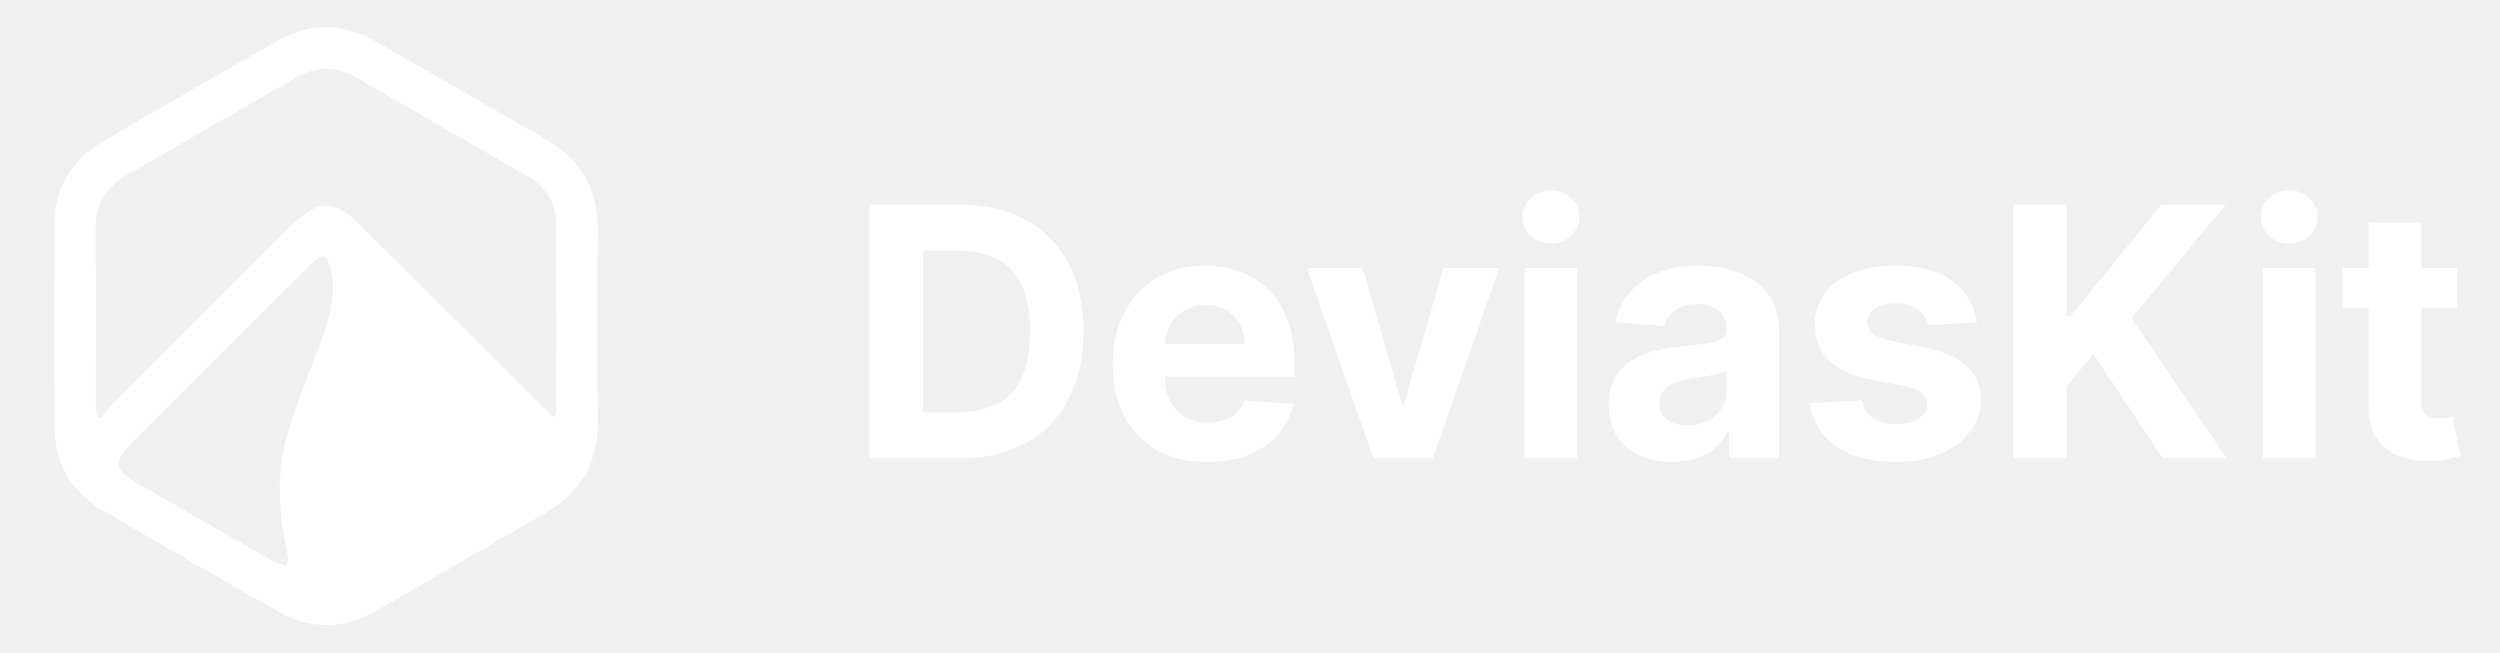
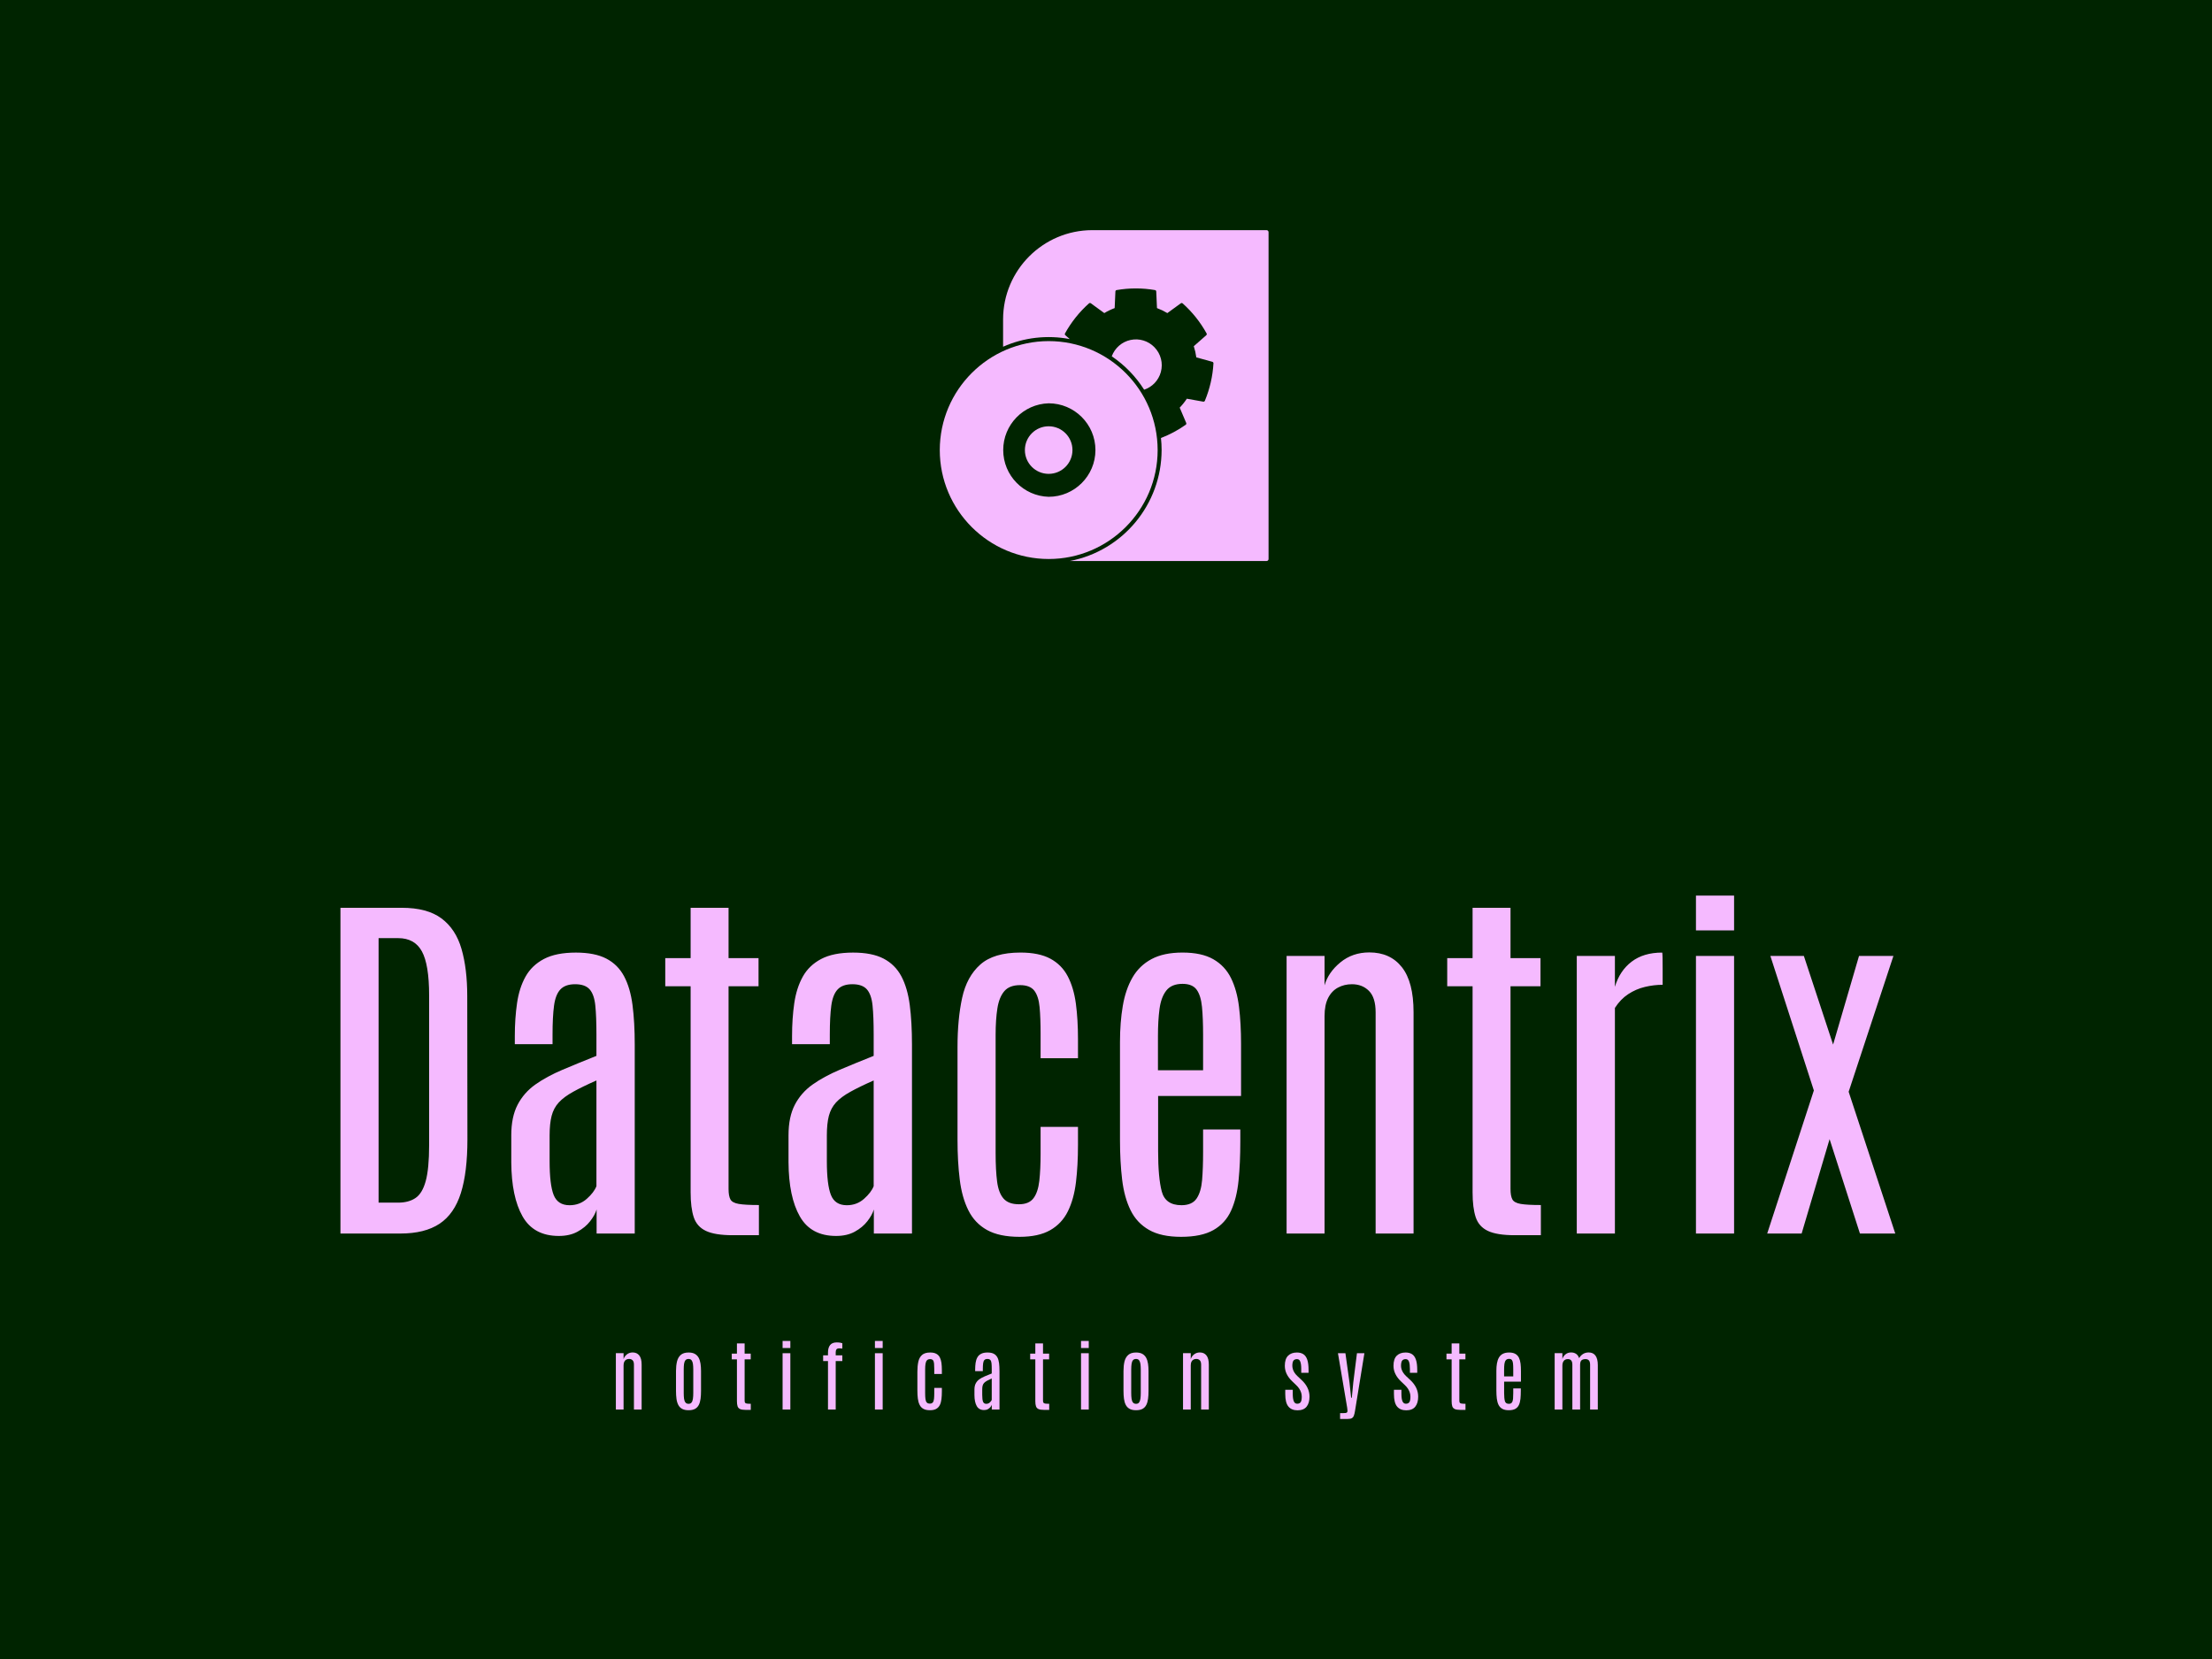
- <svg xmlns="http://www.w3.org/2000/svg" width="230" height="60" viewBox="0 0 230 60" fill="none">
-   <path d="M88.269 42.158H80V18.832H88.337C90.683 18.832 92.703 19.299 94.396 20.233C96.09 21.16 97.392 22.492 98.303 24.231C99.222 25.97 99.681 28.05 99.681 30.473C99.681 32.902 99.222 34.99 98.303 36.737C97.392 38.483 96.082 39.823 94.374 40.757C92.673 41.691 90.638 42.158 88.269 42.158ZM84.932 37.933H88.064C89.522 37.933 90.748 37.675 91.743 37.158C92.745 36.634 93.496 35.826 93.998 34.732C94.507 33.631 94.761 32.211 94.761 30.473C94.761 28.749 94.507 27.34 93.998 26.247C93.496 25.154 92.749 24.349 91.754 23.832C90.759 23.316 89.533 23.058 88.075 23.058H84.932V37.933Z" fill="#ffffff" />
-   <path d="M111.055 42.5C109.256 42.5 107.707 42.136 106.408 41.407C105.118 40.67 104.123 39.63 103.424 38.286C102.726 36.934 102.377 35.336 102.377 33.491C102.377 31.691 102.726 30.112 103.424 28.753C104.123 27.394 105.106 26.335 106.374 25.575C107.65 24.816 109.146 24.436 110.862 24.436C112.016 24.436 113.09 24.622 114.085 24.994C115.087 25.359 115.96 25.909 116.705 26.646C117.456 27.382 118.041 28.309 118.459 29.425C118.876 30.534 119.085 31.832 119.085 33.32V34.653H104.313V31.646H114.518C114.518 30.947 114.366 30.329 114.062 29.789C113.758 29.25 113.337 28.829 112.798 28.525C112.266 28.214 111.648 28.058 110.941 28.058C110.205 28.058 109.552 28.229 108.982 28.571C108.421 28.905 107.98 29.357 107.661 29.926C107.342 30.488 107.179 31.114 107.172 31.805V34.664C107.172 35.53 107.331 36.278 107.65 36.908C107.976 37.538 108.436 38.024 109.028 38.366C109.62 38.707 110.323 38.878 111.135 38.878C111.674 38.878 112.168 38.802 112.616 38.65C113.064 38.499 113.447 38.271 113.766 37.967C114.085 37.663 114.328 37.291 114.495 36.851L118.982 37.147C118.755 38.225 118.288 39.167 117.582 39.972C116.883 40.769 115.979 41.392 114.871 41.84C113.77 42.28 112.498 42.5 111.055 42.5Z" fill="#ffffff" />
-   <path d="M137.931 24.664L131.815 42.158H126.348L120.232 24.664H125.357L128.99 37.181H129.172L132.794 24.664H137.931Z" fill="#ffffff" />
-   <path d="M140.253 42.158V24.664H145.105V42.158H140.253ZM142.691 22.409C141.969 22.409 141.351 22.17 140.834 21.691C140.326 21.205 140.071 20.625 140.071 19.949C140.071 19.28 140.326 18.707 140.834 18.229C141.351 17.743 141.969 17.5 142.691 17.5C143.412 17.5 144.027 17.743 144.536 18.229C145.052 18.707 145.31 19.28 145.31 19.949C145.31 20.625 145.052 21.205 144.536 21.691C144.027 22.17 143.412 22.409 142.691 22.409Z" fill="#ffffff" />
-   <path d="M153.82 42.489C152.704 42.489 151.709 42.295 150.836 41.908C149.963 41.513 149.272 40.932 148.764 40.165C148.262 39.391 148.012 38.426 148.012 37.272C148.012 36.3 148.19 35.484 148.547 34.824C148.904 34.163 149.39 33.631 150.005 33.229C150.62 32.827 151.318 32.523 152.1 32.318C152.89 32.113 153.718 31.969 154.583 31.885C155.601 31.779 156.421 31.68 157.044 31.589C157.666 31.49 158.118 31.346 158.399 31.156C158.68 30.966 158.82 30.685 158.82 30.313V30.245C158.82 29.524 158.592 28.966 158.137 28.571C157.689 28.176 157.051 27.978 156.223 27.978C155.35 27.978 154.655 28.172 154.139 28.559C153.623 28.939 153.281 29.417 153.114 29.994L148.627 29.63C148.854 28.567 149.302 27.648 149.971 26.874C150.639 26.092 151.501 25.492 152.556 25.074C153.619 24.649 154.849 24.436 156.246 24.436C157.218 24.436 158.148 24.55 159.037 24.778C159.933 25.006 160.726 25.359 161.417 25.837C162.116 26.316 162.666 26.931 163.069 27.682C163.471 28.426 163.672 29.319 163.672 30.359V42.158H159.071V39.732H158.934C158.653 40.279 158.277 40.761 157.807 41.179C157.336 41.589 156.77 41.912 156.11 42.147C155.449 42.375 154.686 42.489 153.82 42.489ZM155.21 39.14C155.924 39.14 156.554 39 157.1 38.719C157.647 38.43 158.076 38.043 158.387 37.557C158.699 37.071 158.855 36.521 158.855 35.906V34.049C158.703 34.148 158.494 34.239 158.228 34.322C157.97 34.398 157.678 34.471 157.351 34.539C157.025 34.6 156.698 34.657 156.372 34.71C156.045 34.755 155.749 34.797 155.483 34.835C154.914 34.919 154.416 35.051 153.991 35.234C153.566 35.416 153.236 35.663 153 35.974C152.765 36.278 152.647 36.657 152.647 37.113C152.647 37.773 152.887 38.278 153.365 38.628C153.851 38.969 154.466 39.14 155.21 39.14Z" fill="#ffffff" />
-   <path d="M181.832 29.653L177.39 29.926C177.314 29.546 177.151 29.205 176.9 28.901C176.65 28.59 176.32 28.343 175.91 28.161C175.507 27.971 175.025 27.876 174.463 27.876C173.711 27.876 173.077 28.035 172.561 28.354C172.045 28.666 171.787 29.083 171.787 29.607C171.787 30.025 171.954 30.378 172.288 30.666C172.622 30.955 173.195 31.187 174.008 31.361L177.174 31.999C178.875 32.348 180.143 32.91 180.978 33.685C181.813 34.459 182.231 35.477 182.231 36.737C182.231 37.884 181.893 38.89 181.217 39.755C180.549 40.621 179.63 41.297 178.461 41.783C177.299 42.261 175.959 42.5 174.44 42.5C172.124 42.5 170.279 42.018 168.905 41.054C167.538 40.082 166.737 38.761 166.502 37.09L171.274 36.84C171.418 37.546 171.768 38.085 172.322 38.457C172.876 38.821 173.586 39.004 174.452 39.004C175.302 39.004 175.986 38.84 176.502 38.514C177.026 38.18 177.291 37.751 177.299 37.227C177.291 36.786 177.105 36.426 176.741 36.145C176.377 35.856 175.815 35.636 175.055 35.484L172.026 34.881C170.317 34.539 169.045 33.947 168.21 33.104C167.383 32.261 166.969 31.187 166.969 29.881C166.969 28.757 167.273 27.789 167.88 26.976C168.495 26.164 169.357 25.537 170.465 25.097C171.582 24.657 172.888 24.436 174.383 24.436C176.593 24.436 178.332 24.903 179.6 25.837C180.875 26.771 181.62 28.043 181.832 29.653Z" fill="#ffffff" />
-   <path d="M185.216 42.158V18.832H190.148V29.117H190.456L198.85 18.832H204.761L196.105 29.277L204.863 42.158H198.964L192.574 32.568L190.148 35.529V42.158H185.216Z" fill="#ffffff" />
-   <path d="M208.174 42.158V24.664H213.026V42.158H208.174ZM210.611 22.409C209.89 22.409 209.271 22.17 208.755 21.691C208.246 21.205 207.992 20.625 207.992 19.949C207.992 19.28 208.246 18.707 208.755 18.229C209.271 17.743 209.89 17.5 210.611 17.5C211.333 17.5 211.948 17.743 212.456 18.229C212.973 18.707 213.231 19.28 213.231 19.949C213.231 20.625 212.973 21.205 212.456 21.691C211.948 22.17 211.333 22.409 210.611 22.409Z" fill="#ffffff" />
-   <path d="M226.057 24.664V28.309H215.522V24.664H226.057ZM217.914 20.473H222.766V36.782C222.766 37.23 222.834 37.58 222.971 37.83C223.108 38.073 223.297 38.244 223.54 38.343C223.791 38.441 224.08 38.491 224.406 38.491C224.634 38.491 224.862 38.472 225.089 38.434C225.317 38.389 225.492 38.354 225.613 38.331L226.376 41.942C226.133 42.018 225.792 42.105 225.352 42.204C224.911 42.31 224.376 42.375 223.745 42.398C222.576 42.443 221.551 42.288 220.67 41.931C219.797 41.574 219.117 41.019 218.632 40.268C218.146 39.516 217.907 38.567 217.914 37.42V20.473Z" fill="#ffffff" />
-   <path d="M49.976 47.319C48.691 48.053 34.492 56.276 34.492 56.276C31.551 57.88 28.559 57.935 25.628 56.276C20.193 53.199 14.773 50.094 9.395 46.919C6.514 45.219 5.02 42.611 5.013 39.235C4.999 33.05 4.992 26.864 5.016 20.679C5.03 17.302 6.567 14.719 9.45 13.023C14.788 9.884 20.162 6.804 25.549 3.749C28.529 2.058 31.568 2.094 34.547 3.797C39.787 6.793 45.018 9.806 50.242 12.829C53.419 14.667 55.021 17.394 54.993 21.106C54.948 26.977 54.931 32.849 54.999 38.719C55.045 42.634 53.334 45.412 49.976 47.319ZM19.174 11.773C16.72 13.191 14.281 14.636 11.807 16.02C9.788 17.149 8.775 18.777 8.796 21.128C8.843 26.474 8.808 31.821 8.814 37.168C8.815 37.55 8.883 37.932 8.919 38.314C9.034 38.378 9.149 38.443 9.263 38.508C9.621 38.063 9.942 37.582 10.343 37.181C15.683 31.833 21.034 26.497 26.382 21.158C29.374 18.172 30.61 18.163 33.557 21.104C38.943 26.48 44.328 31.857 49.718 37.23C50.107 37.618 50.527 37.977 51.011 38.422C51.098 38.115 51.172 37.977 51.172 37.839C51.175 32.073 51.178 26.307 51.165 20.541C51.161 18.569 50.165 17.165 48.504 16.205C43.279 13.183 38.043 10.181 32.817 7.161C30.917 6.063 29.05 6.065 27.152 7.18C24.573 8.695 21.972 10.174 19.174 11.773ZM22.6 30.295C19.041 33.849 15.477 37.4 11.924 40.961C10.478 42.41 10.577 43.253 12.31 44.255C16.483 46.67 20.66 49.078 24.847 51.469C25.294 51.724 25.816 51.847 26.359 52.053C26.447 51.66 26.523 51.507 26.506 51.364C26.462 51.002 26.38 50.645 26.308 50.286C25.617 46.858 25.447 43.39 26.418 40.026C27.285 37.024 28.538 34.135 29.607 31.191C30.363 29.108 30.971 26.995 30.405 24.754C30.058 23.378 29.672 23.268 28.662 24.259C26.68 26.204 24.725 28.177 22.6 30.295Z" fill="#ffffff" />
+ <svg xmlns="http://www.w3.org/2000/svg" xml:space="preserve" width="2000" height="1500" data-id="lg_Tt1Bi97JVrrbvvCSuY" data-version="1" viewBox="0 0 2000 1500">
+   <path fill="#002400" stroke="transparent" d="M0 0h2000v1500H0z" />
+   <g data-padding="20">
+     <g transform="translate(-1645.487 -1234.067)scale(2.57677)">
+       <rect width="560" height="150.29" x="346.167" y="295.046" fill="none" rx="0" ry="0" transform="translate(400.5 499.78)" />
+       <path fill="#f5baff" d="M779.087 911.751h-21.04v-114.3h21.5q8.96 0 13.96 3.74 5 3.73 7.01 10.68 2.02 6.95 2.02 16.63l.06 50.2q0 11.56-2.3 18.86-2.31 7.31-7.47 10.75-5.17 3.44-13.74 3.44m-7.66-103.65v92.81h6.88q3.64 0 6.04-1.6 2.41-1.59 3.61-5.94t1.2-12.6v-52.6q0-10.78-2.53-15.42-2.54-4.65-8.32-4.65Zm63.25 104.5q-8.83 0-12.73-6.86-3.89-6.85-3.96-18.99v-9.48q0-6.43 2.21-10.69 2.21-4.25 6.23-7.11 4.03-2.85 9.49-5.16 5.45-2.31 11.95-4.9v-7.54q0-6.23-.39-10.09-.39-3.87-1.98-5.69-1.6-1.82-5.1-1.82-3.44 0-5.17 1.82-1.72 1.82-2.24 5.72-.52 3.89-.52 10.13v3.38h-13.24v-2.8q0-6.23.78-11.59.77-5.36 2.98-9.32t6.46-6.2q4.26-2.24 11.21-2.24 6.62 0 10.68 2.11t6.23 6.2q2.18 4.09 2.96 10.1t.78 13.87v66.3h-13.38v-8.44q-.58 1.95-2.27 4.12-1.69 2.18-4.42 3.67-2.73 1.5-6.56 1.5m3.77-10.78q3.51 0 6.04-2.25 2.53-2.24 3.38-4.44v-37.09q-5 2.21-8.22 4-3.21 1.78-5 3.73t-2.5 4.68-.71 6.88v9.03q0 8.25 1.42 11.85 1.43 3.61 5.59 3.61m66.43 10.52h-9.15q-6.24 0-9.42-1.5-3.18-1.49-4.29-4.8-1.1-3.32-1.1-8.77v-72.28h-8.9v-9.87h8.9v-17.67h13.31v17.67h10.52v9.87h-10.52v71.11q0 2.47.65 3.67t2.93 1.59q2.27.39 7.07.39Zm27.08.26q-8.83 0-12.72-6.86-3.9-6.85-3.97-18.99v-9.48q0-6.43 2.21-10.69 2.21-4.25 6.24-7.11 4.02-2.85 9.48-5.16 5.45-2.31 11.95-4.9v-7.54q0-6.23-.39-10.09-.39-3.87-1.98-5.69t-5.1-1.82q-3.44 0-5.16 1.82t-2.24 5.72q-.52 3.89-.52 10.13v3.38h-13.25v-2.8q0-6.23.78-11.59t2.99-9.32q2.2-3.96 6.46-6.2 4.25-2.24 11.2-2.24 6.62 0 10.68 2.11t6.24 6.2q2.17 4.09 2.95 10.1t.78 13.87v66.3h-13.38v-8.44q-.58 1.95-2.27 4.12-1.69 2.18-4.42 3.67-2.72 1.5-6.56 1.5m3.77-10.78q3.51 0 6.04-2.25 2.53-2.24 3.38-4.44v-37.09q-5 2.21-8.22 4-3.21 1.78-5 3.73-1.78 1.95-2.5 4.68-.71 2.73-.71 6.88v9.03q0 8.25 1.43 11.85 1.42 3.61 5.58 3.61m60.59 11.09q-7.08 0-11.4-2.4-4.31-2.41-6.55-6.92-2.25-4.51-3.02-10.78-.78-6.27-.78-13.93v-32.6q0-9.74 1.62-17.21t6.36-11.69 14.1-4.22q6.49 0 10.48 2.14 4 2.15 6.11 6.17 2.11 4.03 2.86 9.61.74 5.59.74 12.41v6.75h-13.12v-8.57q0-5.59-.35-9.38-.36-3.8-1.85-5.75-1.5-1.95-5-1.95-3.71 0-5.52 2.11-1.82 2.11-2.44 6.04t-.62 9.32v41.43q0 6.04.52 10.03.52 4 2.28 5.98 1.75 1.98 5.39 1.98 3.5 0 5.09-2.11 1.6-2.11 2.05-6.1.45-4 .45-9.52v-9.42h13.12v6.3q0 7.21-.71 13.12-.72 5.91-2.83 10.2-2.11 4.28-6.2 6.62t-10.78 2.34m56.7 0q-7.02 0-11.27-2.44-4.26-2.43-6.46-6.91-2.21-4.48-2.96-10.75t-.75-13.86v-34.42q0-6.89.98-12.63.97-5.75 3.38-9.94 2.4-4.19 6.68-6.49 4.29-2.31 10.91-2.31 6.69 0 10.79 2.34 4.09 2.34 6.2 6.59t2.82 10.13q.72 5.88.72 12.89v18.38h-29.1v19.42q0 9.22 1.27 14.06t6.92 4.84q3.7 0 5.29-2.31t1.95-6.49q.35-4.19.35-9.91v-7.86h13.06v4.16q0 7.6-.62 13.77t-2.63 10.58q-2.01 4.42-6.2 6.79t-11.33 2.37m-8.12-70.4v11.95h15.84v-12.4q0-5.85-.39-9.84t-1.88-6.04q-1.49-2.04-4.94-2.04-3.83 0-5.68 2.33-1.85 2.34-2.4 6.46-.55 4.13-.55 9.58m58.46 69.24h-13.32v-97.41h13.32v10.32q1.29-4.54 5.55-8.05 4.25-3.5 10.16-3.5 7.34 0 11.43 5.19 4.09 5.2 4.09 15.78v77.67h-13.31v-77.6q0-5.2-2.34-7.54t-5.97-2.34q-2.67 0-4.87 1.17-2.21 1.17-3.48 3.64-1.26 2.47-1.26 6.36Zm75.9.59h-9.16q-6.23 0-9.41-1.5-3.18-1.49-4.29-4.8-1.1-3.32-1.1-8.77v-72.28h-8.9v-9.87h8.9v-17.67h13.31v17.67h10.52v9.87h-10.52v71.11q0 2.47.65 3.67t2.92 1.59q2.28.39 7.08.39Zm25.98-.59h-13.38v-97.41h13.38v10.84q1.69-5.65 5.88-8.83 4.18-3.18 10.68-3.18.13 0 .16 1.72t.03 3.93v5.65q-3.11 0-6.23.75-3.12.74-5.85 2.53-2.72 1.79-4.67 4.84Zm41.82 0h-13.38v-97.41h13.38Zm0-106.37h-13.38v-12.21h13.38Zm23.7 106.37h-12.08l16.37-50.2-15.26-47.21h11.75l10.26 31.11 9.1-31.11h12.07l-15.71 47.67 16.36 49.74h-12.4l-10.65-33.12Z" />
+       <rect width="357.954" height="30.51" x="447.19" y="354.936" fill="none" rx="0" ry="0" transform="translate(400.5 594.84)" />
+       <path fill="#f5baff" d="M857.387 973.511h-2.7v-19.78h2.7v2.1q.27-.93 1.13-1.64t2.06-.71q1.49 0 2.32 1.05.83 1.06.83 3.21v15.77h-2.7v-15.76q0-1.05-.47-1.53-.48-.47-1.22-.47-.54 0-.99.23-.44.24-.7.74t-.26 1.29Zm22.81.24q-1.39 0-2.27-.48-.87-.48-1.33-1.37-.47-.89-.64-2.14-.17-1.24-.17-2.78v-7q0-1.86.35-3.33.36-1.46 1.31-2.3.96-.85 2.75-.85 1.35 0 2.2.48.86.49 1.34 1.36.47.88.65 2.06t.18 2.58v7q0 1.51-.16 2.75t-.61 2.14q-.46.91-1.32 1.4-.87.48-2.28.48m0-2.25q.71 0 1.06-.48.35-.47.47-1.32t.12-1.97v-8.29q0-1.11-.12-1.94-.12-.82-.47-1.28-.36-.46-1.06-.46-.74 0-1.1.46-.37.46-.49 1.28-.11.83-.11 1.94v8.29q0 1.12.11 1.97.12.85.49 1.32.36.48 1.1.48m21.83 2.13h-1.85q-1.27 0-1.92-.3-.64-.3-.87-.97-.22-.68-.22-1.78v-14.68h-1.81v-2h1.81v-3.59h2.7v3.59h2.14v2h-2.14v14.44q0 .5.13.74.14.25.6.33t1.43.08Zm13.88-.11h-2.72v-19.78h2.72Zm0-21.6h-2.72v-2.48h2.72Zm15.92 21.59h-2.71v-17.02h-1.7v-2h1.7v-.96q0-1.71.74-2.64.73-.93 2.32-.93.78 0 1.35.12.56.13.62.16v1.88q-.53-.08-.94-.08-.88 0-1.13.37t-.25 1.02v1.06h2.32v2h-2.32Zm16.48.01h-2.72v-19.78h2.72Zm0-21.6h-2.72v-2.48h2.72Zm16.6 21.83q-1.44 0-2.31-.48-.88-.49-1.33-1.41-.46-.92-.62-2.19t-.16-2.83v-6.61q0-1.98.33-3.5.33-1.51 1.3-2.37.96-.86 2.86-.86 1.32 0 2.13.44.81.43 1.24 1.25.42.82.58 1.95.15 1.14.15 2.52v1.37h-2.67v-1.74q0-1.13-.07-1.9-.07-.78-.37-1.17-.31-.4-1.02-.4-.75 0-1.12.43t-.49 1.23q-.13.8-.13 1.89v8.41q0 1.23.11 2.04.1.81.46 1.21.35.4 1.09.4.71 0 1.04-.43.32-.42.41-1.24.09-.81.09-1.93v-1.91h2.67v1.28q0 1.46-.15 2.66-.14 1.2-.57 2.07t-1.26 1.35q-.83.47-2.19.47m18.99-.06q-1.79 0-2.58-1.39-.8-1.39-.81-3.86v-1.92q0-1.31.45-2.17.45-.87 1.26-1.45.82-.58 1.93-1.05 1.11-.46 2.43-.99v-1.53q0-1.27-.08-2.05t-.41-1.15q-.32-.37-1.03-.37-.7 0-1.05.37t-.45 1.16q-.11.79-.11 2.05v.69h-2.69v-.57q0-1.26.16-2.35t.61-1.89q.44-.81 1.31-1.26.86-.46 2.27-.46 1.35 0 2.17.43t1.27 1.26q.44.83.6 2.05.15 1.22.15 2.82v13.46h-2.71v-1.72q-.12.4-.46.84-.35.44-.9.74-.55.31-1.33.31m.76-2.19q.72 0 1.23-.46.51-.45.69-.9v-7.53q-1.02.45-1.67.81-.65.37-1.02.76-.36.4-.51.95-.14.55-.14 1.4v1.83q0 1.68.29 2.41t1.13.73m22.08 2.13h-1.86q-1.27 0-1.91-.3-.65-.3-.87-.97-.23-.68-.23-1.78v-14.68h-1.8v-2h1.8v-3.59h2.7v3.59h2.14v2h-2.14v14.44q0 .5.14.74.13.25.59.33t1.44.08Zm13.88-.11h-2.71v-19.78h2.71Zm0-21.6h-2.71v-2.48h2.71Zm16.6 21.83q-1.39 0-2.26-.48t-1.34-1.37-.64-2.14q-.17-1.24-.17-2.78v-7q0-1.86.35-3.33.36-1.46 1.32-2.3.95-.85 2.74-.85 1.35 0 2.21.48.85.49 1.33 1.36.47.88.65 2.06t.18 2.58v7q0 1.51-.16 2.75t-.61 2.14q-.46.91-1.32 1.4-.87.48-2.28.48m0-2.25q.72 0 1.07-.48.34-.47.46-1.32t.12-1.97v-8.29q0-1.11-.12-1.94-.12-.82-.47-1.28-.36-.46-1.06-.46-.73 0-1.1.46t-.48 1.28q-.12.83-.12 1.94v8.29q0 1.12.12 1.97.11.85.48 1.32.37.48 1.1.48m19.19 2.01h-2.71v-19.78h2.71v2.1q.26-.93 1.12-1.64.87-.71 2.07-.71 1.49 0 2.32 1.05.83 1.06.83 3.21v15.77h-2.7v-15.76q0-1.05-.48-1.53-.47-.47-1.21-.47-.54 0-.99.23-.45.24-.71.74-.25.5-.25 1.29Zm37.46.27q-2.11 0-3.2-1.33-1.1-1.32-1.1-4.39v-1.49h2.63v1.47q0 1.67.36 2.55t1.19.88 1.22-.54.39-1.94q0-.7-.21-1.39t-.65-1.37q-.43-.68-1.12-1.32l-1.39-1.33q-1.26-1.2-1.92-2.56-.65-1.35-.65-2.86 0-2.4 1.13-3.53t3.12-1.13q1.33 0 2.24.58t1.38 1.93q.46 1.34.46 3.66v.95h-2.57v-1.37q0-1.66-.33-2.54-.32-.89-1.15-.89-.8 0-1.21.47-.4.47-.44 1.71-.01.63.17 1.28.17.64.58 1.28.41.63 1.06 1.24l1.42 1.33q1.39 1.28 2.09 2.75.71 1.47.71 3.1 0 2.24-1.02 3.52-1.03 1.28-3.19 1.28m17.59 3.04h-2.65v-2.04h.94q.58 0 1.01-.06.42-.06.52-.26.16-.21.12-.66-.03-.46-.11-.98l-3.23-19.08h2.62l1.43 10.28.58 5.36h.23l.52-5.36 1.29-10.28h2.61l-3.28 20.16q-.16 1.07-.4 1.71-.23.65-.73.93-.49.28-1.47.28m20.55-3.04q-2.11 0-3.21-1.33-1.09-1.32-1.09-4.39v-1.49h2.62v1.47q0 1.67.36 2.55.37.88 1.2.88t1.22-.54q.38-.54.38-1.94 0-.7-.21-1.39t-.64-1.37q-.44-.68-1.12-1.32l-1.4-1.33q-1.25-1.2-1.91-2.56-.66-1.35-.66-2.86 0-2.4 1.13-3.53 1.14-1.13 3.13-1.13 1.33 0 2.24.58t1.37 1.93q.46 1.34.46 3.66v.95h-2.57v-1.37q0-1.66-.32-2.54-.33-.89-1.16-.89-.8 0-1.2.47t-.44 1.71q-.02.63.16 1.28.18.64.59 1.28.41.63 1.05 1.24l1.43 1.33q1.38 1.28 2.09 2.75.7 1.47.7 3.1 0 2.24-1.02 3.52t-3.18 1.28m20.8-.15h-1.86q-1.26 0-1.91-.3-.64-.3-.87-.97-.22-.68-.22-1.78v-14.68h-1.81v-2h1.81v-3.59h2.7v3.59h2.14v2h-2.14v14.44q0 .5.13.74.13.25.6.33.46.08 1.43.08Zm15.19.12q-1.42 0-2.28-.49-.87-.5-1.32-1.41-.44-.91-.6-2.18-.15-1.27-.15-2.81v-6.99q0-1.4.2-2.56.2-1.17.69-2.02.48-.85 1.35-1.32t2.22-.47q1.36 0 2.19.48.83.47 1.26 1.34.42.86.57 2.05.14 1.2.14 2.62v3.73h-5.9v3.94q0 1.87.26 2.86.25.98 1.4.98.75 0 1.07-.47.33-.47.4-1.32t.07-2.01v-1.59h2.65v.84q0 1.54-.12 2.8-.13 1.25-.54 2.14-.41.9-1.26 1.38t-2.3.48m-1.64-14.29v2.43h3.21v-2.52q0-1.19-.08-2t-.38-1.22q-.3-.42-1-.42-.78 0-1.15.48-.38.47-.49 1.31-.11.83-.11 1.94m20.45 14.05h-2.71v-19.78h2.71v2.06q.26-.94 1.06-1.62.8-.69 2.02-.69.98 0 1.7.47.73.48 1.1 1.53.48-.89 1.34-1.45.86-.55 2.01-.55 1.56 0 2.38 1.11.82 1.12.82 3.31v15.61h-2.7v-15.69q0-1.12-.44-1.57-.43-.44-1.15-.44-1.01 0-1.47.46-.45.45-.45 1.63v15.61h-2.72v-15.71q0-1.05-.41-1.52-.4-.47-1.14-.47-.96 0-1.46.62-.49.62-.49 1.68ZM1006.54 598.608c-21.093.043-38.176 17.143-38.197 38.236 0 21.078 17.144 38.222 38.223 38.222s38.223-17.157 38.223-38.222c-.022-21.103-17.12-38.207-38.223-38.236m0 54.632c-8.88-.243-15.955-7.507-15.963-16.39-.006-8.884 7.057-16.16 15.937-16.415 9.056 0 16.422 7.353 16.422 16.41 0 9.03-7.366 16.395-16.41 16.395" />
+       <path fill="#f5baff" d="M1006.553 628.498a8.346 8.346 0 1 0 0 16.692 8.346 8.346 0 1 0 0-16.692m37.114-27.735a9.03 9.03 0 0 0-14.978 3.186 40 40 0 0 1 11.365 11.713 9.03 9.03 0 0 0 5.857-6.192 9.03 9.03 0 0 0-2.245-8.707" />
+       <path fill="#f5baff" d="M1083.01 559.676h-61.171c-17.266.036-31.254 14.03-31.282 31.295v9.61a39.47 39.47 0 0 1 23.4-2.682l-1.548-1.342a.516.516 0 0 1-.116-.658 40 40 0 0 1 8.385-10.513.516.516 0 0 1 .684-.039l4.709 3.431q1.754-1.057 3.637-1.754l.258-5.818c0-.258.194-.464.439-.503a39.3 39.3 0 0 1 13.455 0 .524.524 0 0 1 .438.503l.258 5.818q1.897.71 3.638 1.754l4.72-3.43a.516.516 0 0 1 .659.038 40 40 0 0 1 8.385 10.513.516.516 0 0 1-.103.645l-4.386 3.857q.62 1.922.89 3.922l5.625 1.548a.516.516 0 0 1 .387.542 40 40 0 0 1-3.006 13.12.516.516 0 0 1-.593.322l-5.74-1.032q-1.097 1.676-2.504 3.134l2.284 5.367a.53.53 0 0 1-.18.645 40 40 0 0 1-8.682 4.644q.232 2.09.232 4.23c-.04 19.014-13.543 35.334-32.212 38.933h69.04c.388 0 .698-.31.698-.71v-114.68c0-.387-.31-.71-.697-.71" />
+     </g>
+     <path fill="transparent" stroke="transparent" stroke-width="2.672" d="M251.781 187.5H1748.22v1125H251.78z" />
+   </g>
</svg>
